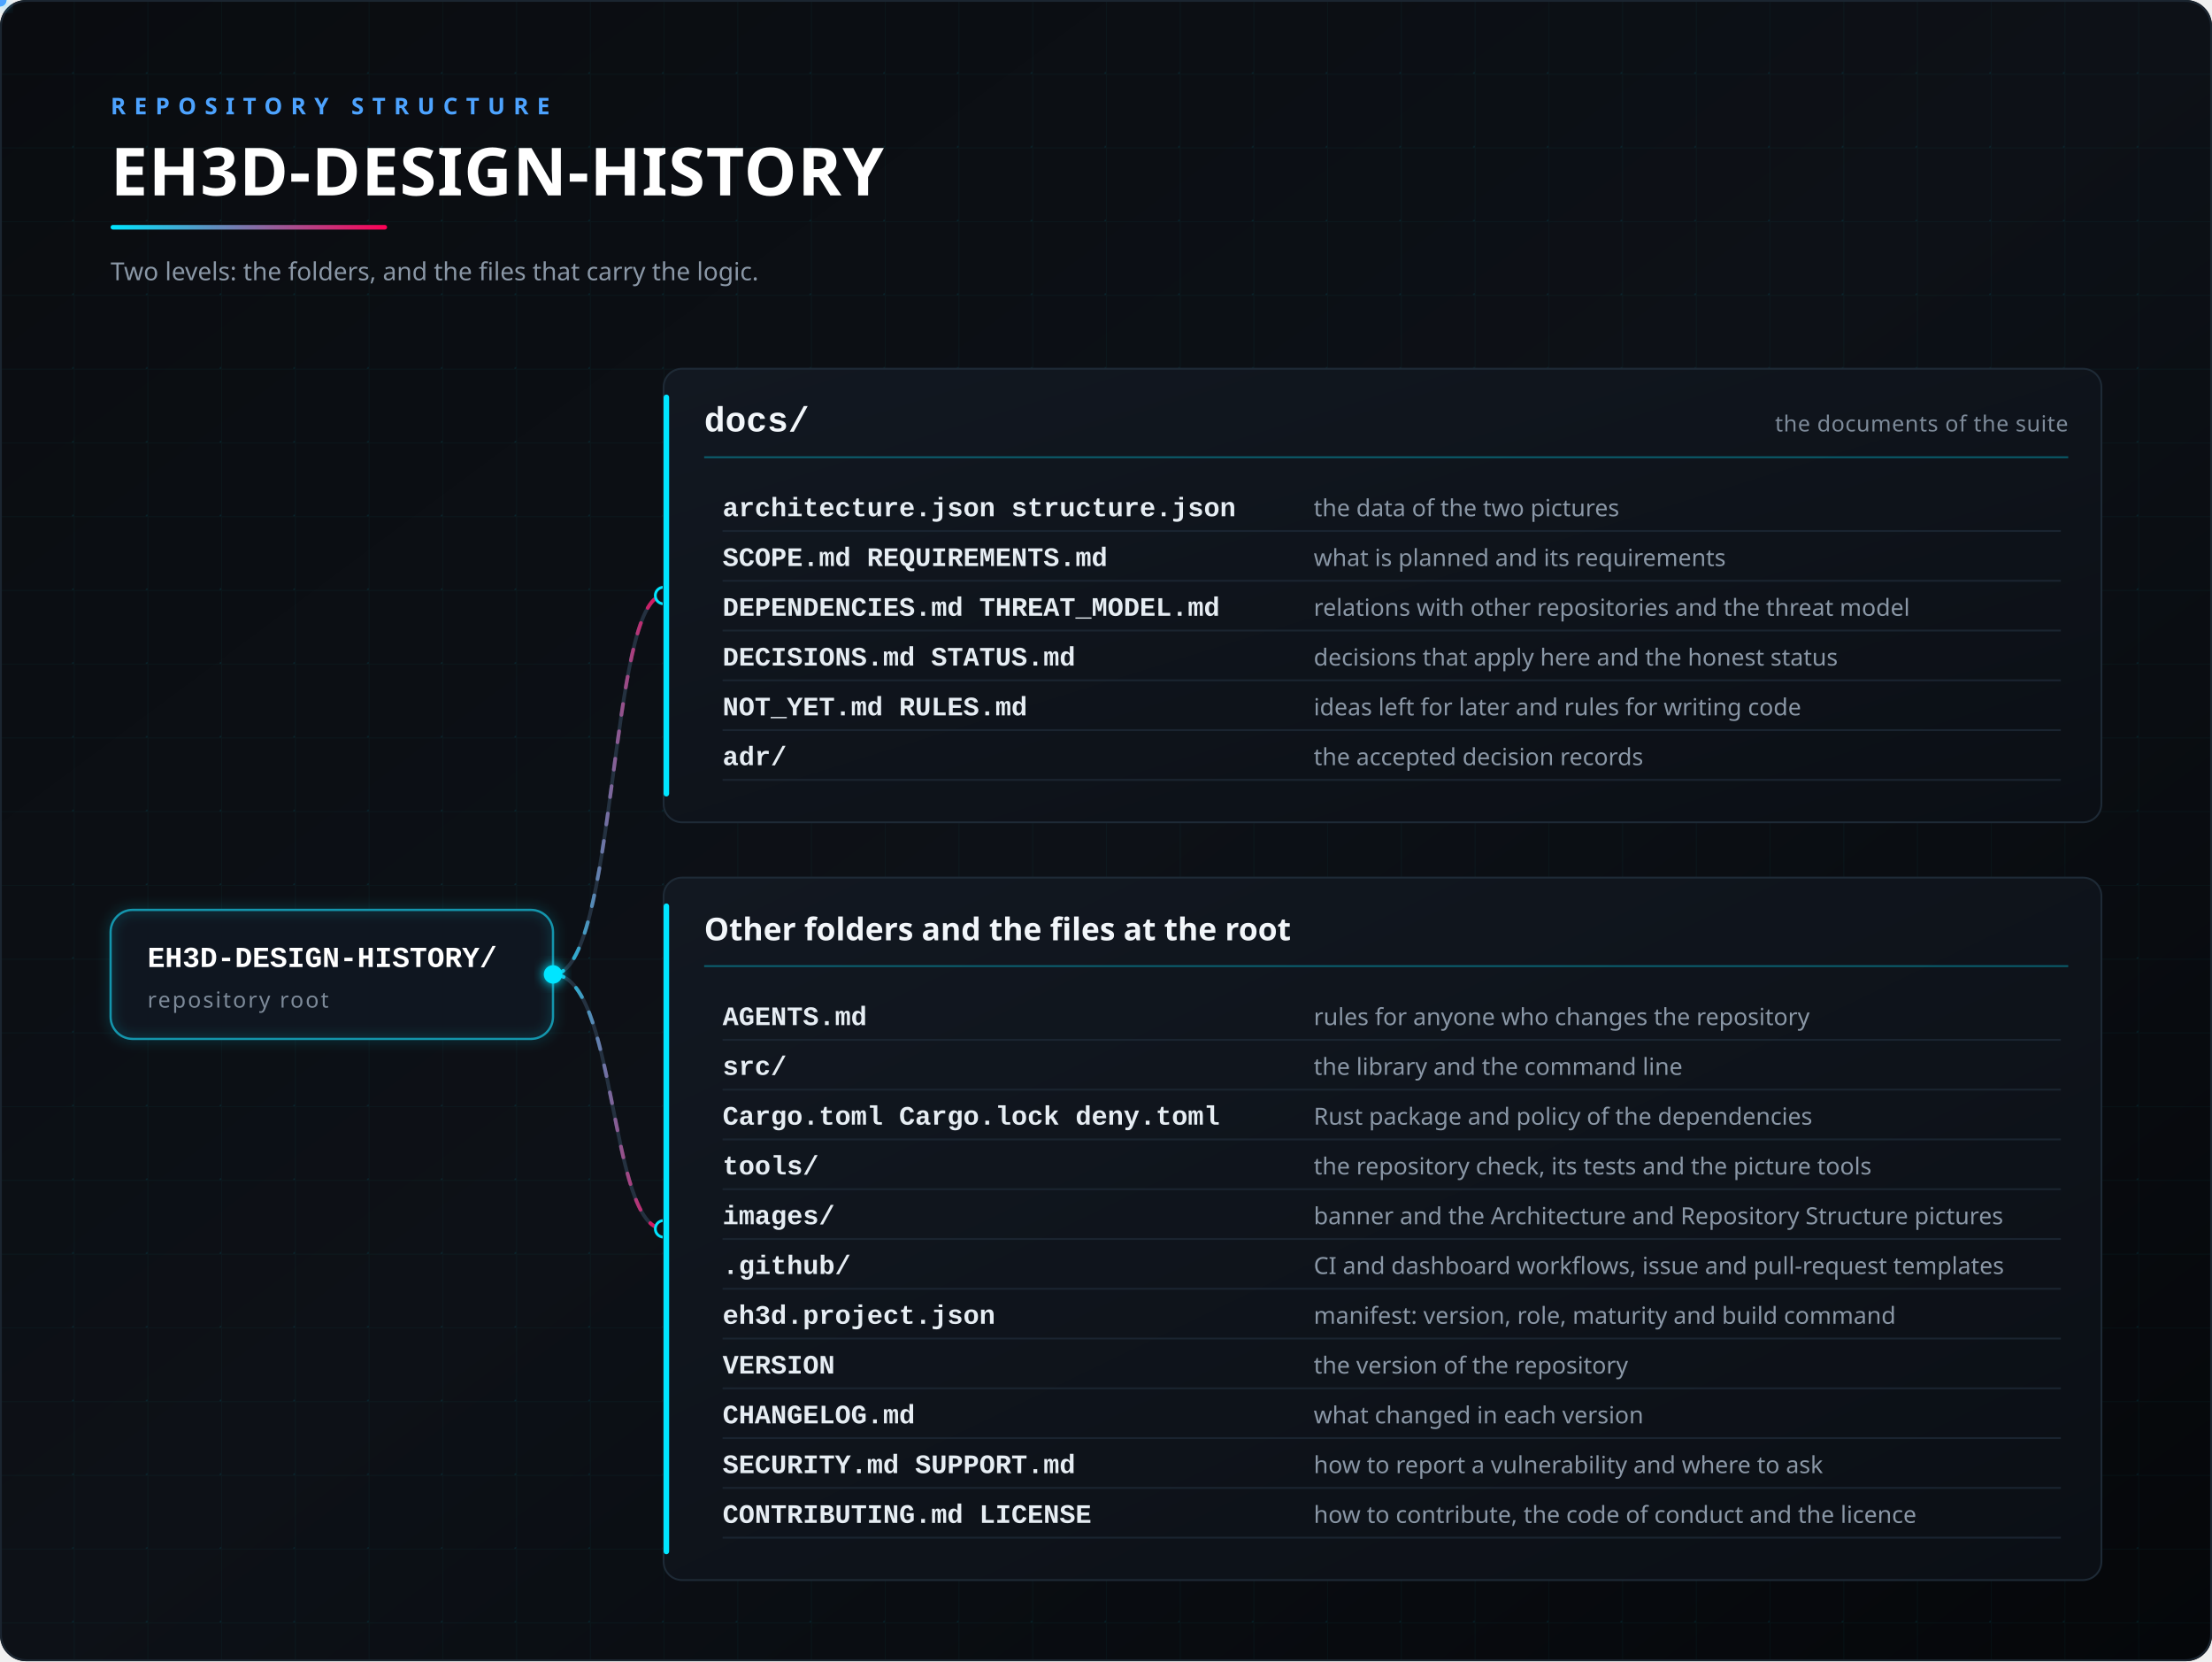
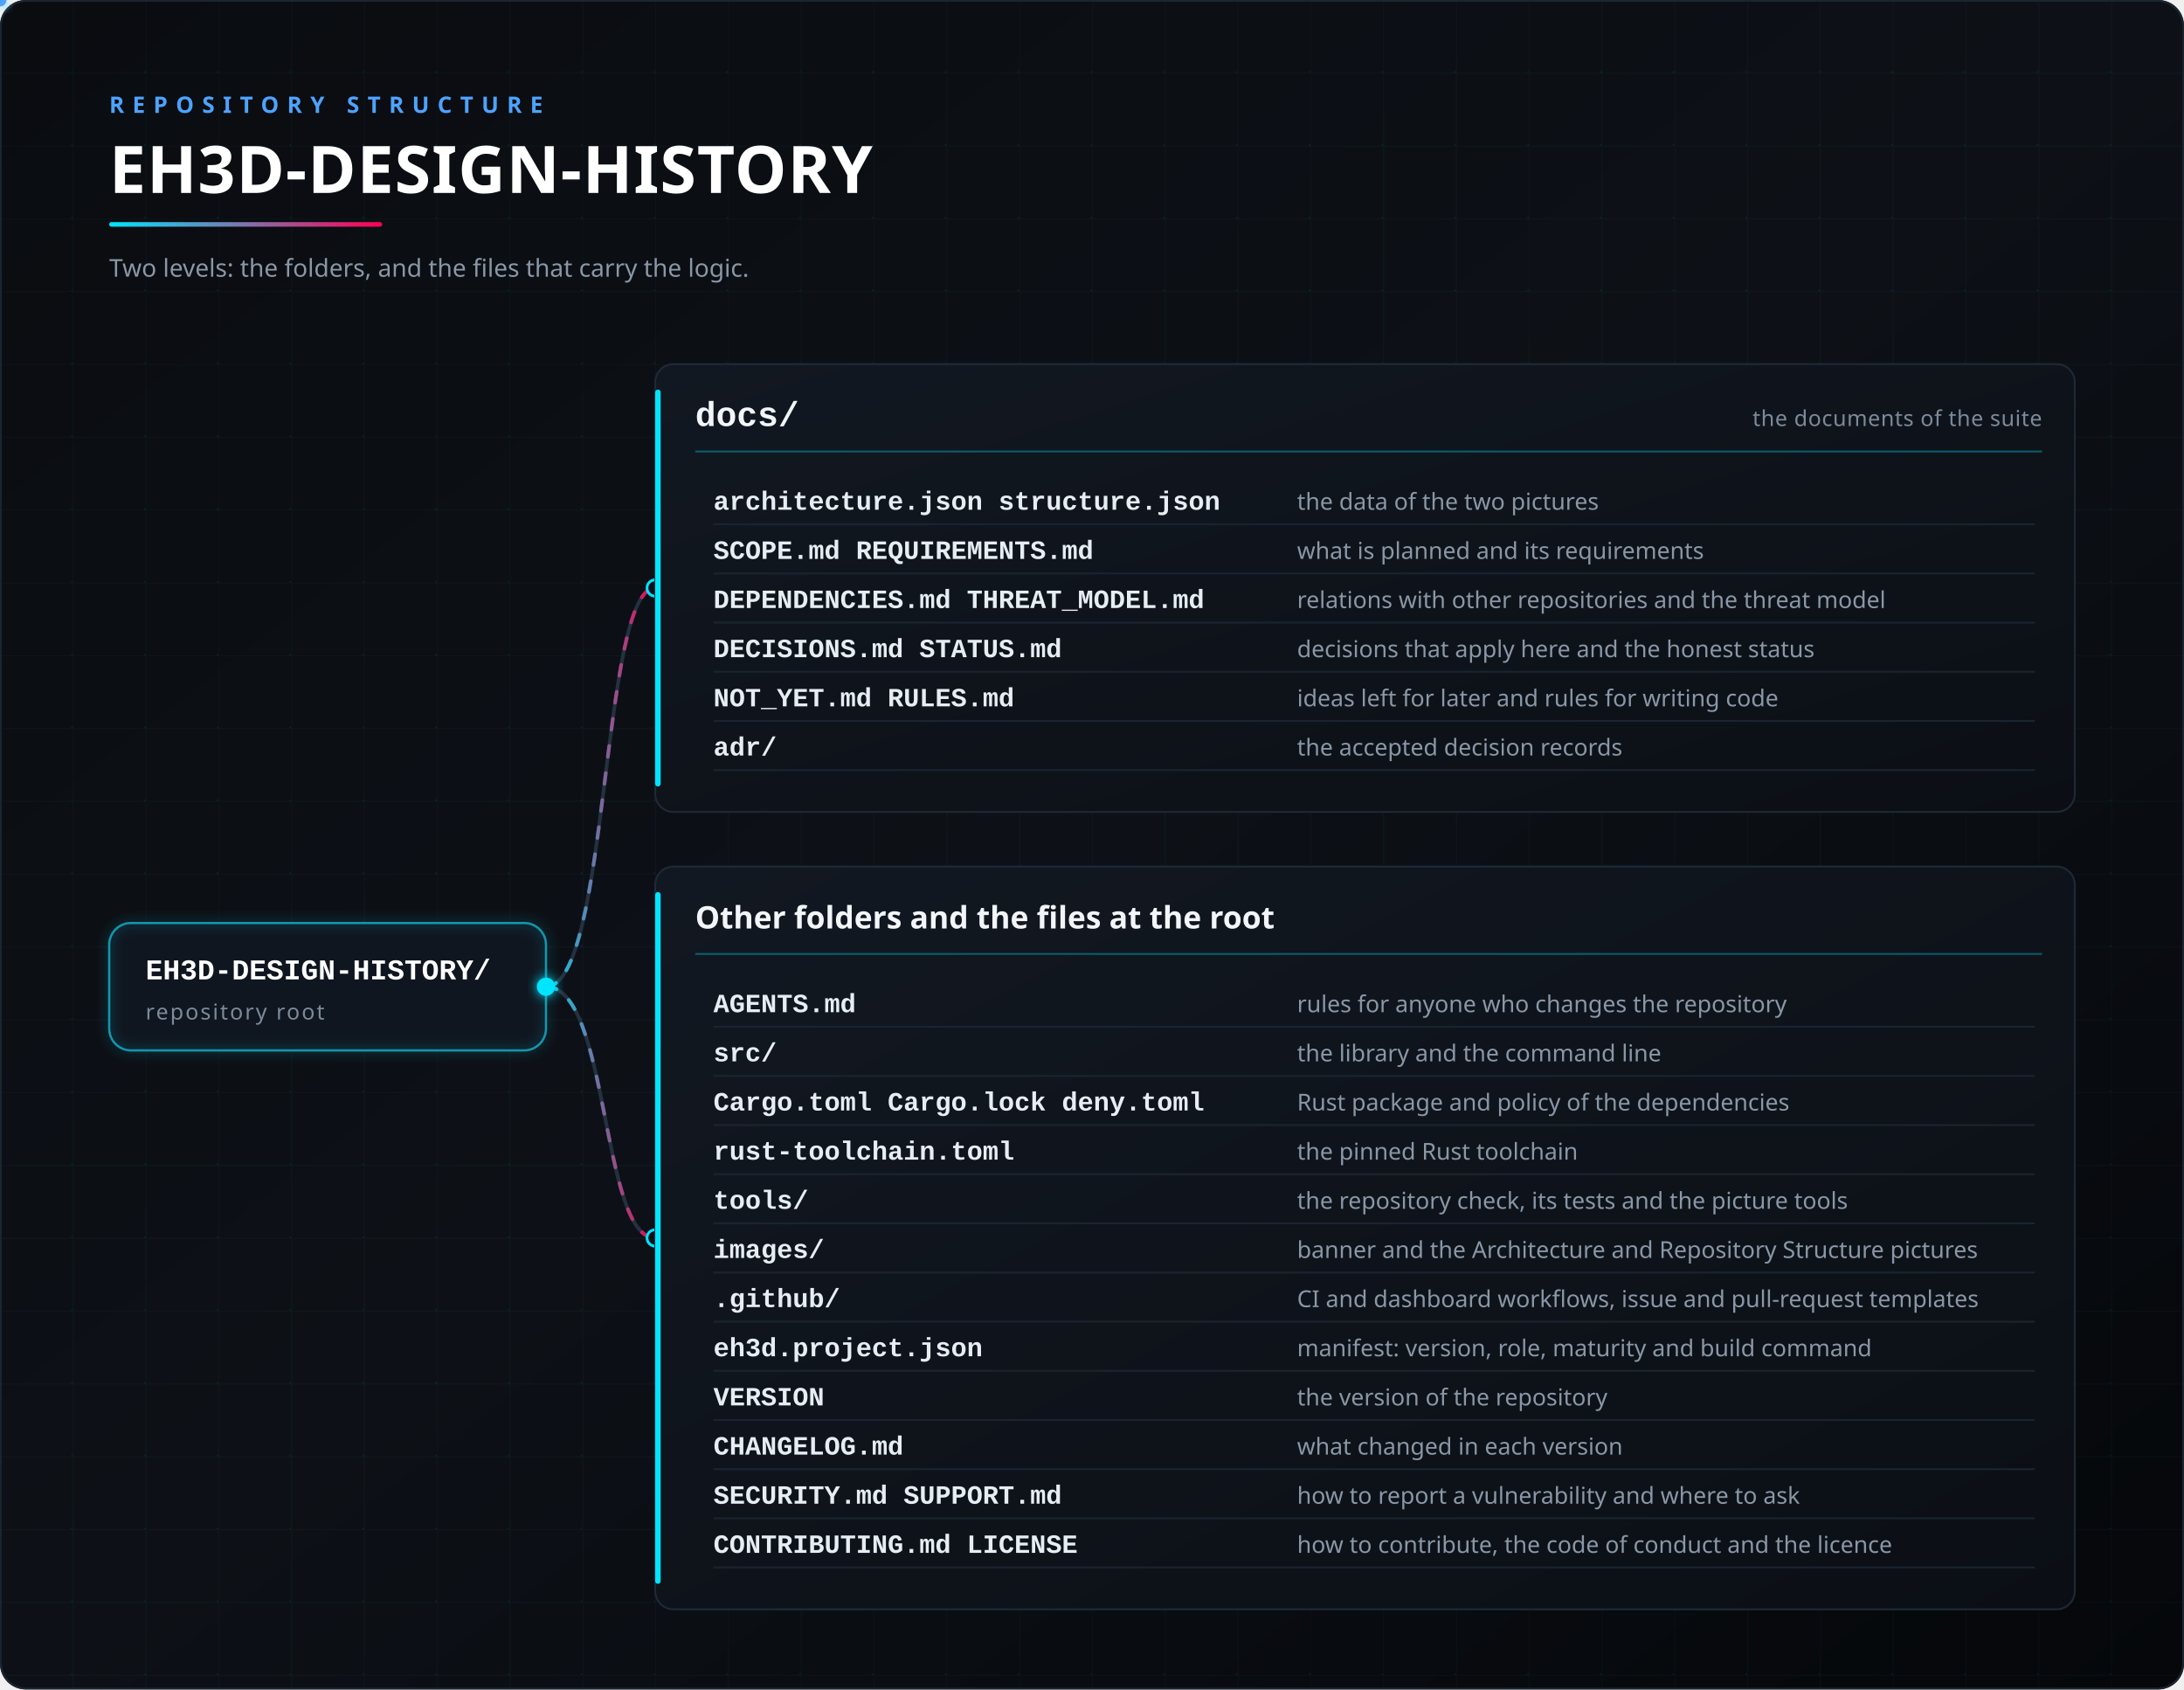
- <svg xmlns="http://www.w3.org/2000/svg" viewBox="0 0 1200 901" width="100%" role="img" aria-labelledby="t d">
+ <svg xmlns="http://www.w3.org/2000/svg" viewBox="0 0 1200 928" width="100%" role="img" aria-labelledby="t d">
  <defs>
    <linearGradient id="bg" x1="0" y1="0" x2="1" y2="1">
      <stop offset="0" stop-color="#0A0C10" />
      <stop offset="0.5" stop-color="#0D1117" />
      <stop offset="1" stop-color="#05070A" />
    </linearGradient>
    <linearGradient id="card" x1="0" y1="0" x2="1" y2="1">
      <stop offset="0" stop-color="#121821" />
      <stop offset="1" stop-color="#0B0F15" />
    </linearGradient>
    <linearGradient id="line" x1="0" y1="0" x2="1" y2="0">
      <stop offset="0" stop-color="#00E5FF" />
      <stop offset="1" stop-color="#FF0055" />
    </linearGradient>
    <filter id="glow" x="-50%" y="-50%" width="200%" height="200%">
      <feGaussianBlur stdDeviation="3" result="b" />
      <feMerge>
        <feMergeNode in="b" />
        <feMergeNode in="SourceGraphic" />
      </feMerge>
    </filter>
    <pattern id="grid" width="40" height="40" patternUnits="userSpaceOnUse">
      <path d="M40 0H0V40" fill="none" stroke="#00E5FF" stroke-opacity="0.035" />
      <circle cx="40" cy="40" r="1" fill="#00E5FF" fill-opacity="0.09" />
    </pattern>
  </defs>
-   <rect width="1200" height="901" rx="14" fill="url(#bg)" />
-   <rect width="1200" height="901" rx="14" fill="url(#grid)" />
-   <rect x="0.5" y="0.5" width="1199" height="900" rx="14" fill="none" stroke="#1B2530" />
+   <rect width="1200" height="928" rx="14" fill="url(#bg)" />
+   <rect width="1200" height="928" rx="14" fill="url(#grid)" />
+   <rect x="0.5" y="0.5" width="1199" height="927" rx="14" fill="none" stroke="#1B2530" />
  <text x="60" y="62" font-family="'Segoe UI','Noto Sans','Noto Sans CJK SC','Microsoft YaHei','Yu Gothic','Helvetica Neue',Helvetica,Arial,sans-serif" font-size="12.5" font-weight="600" fill="#4DA3FF" text-anchor="start" letter-spacing="4.5">REPOSITORY STRUCTURE</text>
  <text x="60" y="106" font-family="'Segoe UI','Noto Sans','Noto Sans CJK SC','Microsoft YaHei','Yu Gothic','Helvetica Neue',Helvetica,Arial,sans-serif" font-size="36" font-weight="700" fill="#FFFFFF" text-anchor="start" letter-spacing="0.5">EH3D-DESIGN-HISTORY</text>
  <rect x="60" y="122" width="150" height="2.5" rx="1.25" fill="url(#line)">
    <animate attributeName="width" values="40;150;150" keyTimes="0;0.4;1" dur="3s" repeatCount="indefinite" />
  </rect>
  <text x="60" y="152" font-family="'Segoe UI','Noto Sans','Noto Sans CJK SC','Microsoft YaHei','Yu Gothic','Helvetica Neue',Helvetica,Arial,sans-serif" font-size="13.5" font-weight="400" fill="#8A97A6" text-anchor="start">Two levels: the folders, and the files that carry the logic.</text>
-   <path id="c0" d="M300,528.5 C335,528.5 330,323 360,323" fill="none" stroke="#243140" stroke-width="2" />
-   <path d="M300,528.5 C335,528.5 330,323 360,323" fill="none" stroke="url(#line)" stroke-width="2" stroke-linecap="round" stroke-dasharray="6 9" opacity="0.9">
+   <path id="c0" d="M300,542 C335,542 330,323 360,323" fill="none" stroke="#243140" stroke-width="2" />
+   <path d="M300,542 C335,542 330,323 360,323" fill="none" stroke="url(#line)" stroke-width="2" stroke-linecap="round" stroke-dasharray="6 9" opacity="0.9">
    <animate attributeName="stroke-dashoffset" from="0" to="-30" dur="1.6s" repeatCount="indefinite" />
  </path>
  <circle cx="360" cy="323" r="4.5" fill="#0D1117" stroke="#00E5FF" stroke-width="1.5" />
-   <path id="c1" d="M300,528.5 C335,528.5 330,666.5 360,666.5" fill="none" stroke="#243140" stroke-width="2" />
-   <path d="M300,528.5 C335,528.5 330,666.5 360,666.5" fill="none" stroke="url(#line)" stroke-width="2" stroke-linecap="round" stroke-dasharray="6 9" opacity="0.9">
+   <path id="c1" d="M300,542 C335,542 330,680 360,680" fill="none" stroke="#243140" stroke-width="2" />
+   <path d="M300,542 C335,542 330,680 360,680" fill="none" stroke="url(#line)" stroke-width="2" stroke-linecap="round" stroke-dasharray="6 9" opacity="0.9">
    <animate attributeName="stroke-dashoffset" from="0" to="-30" dur="1.6s" repeatCount="indefinite" />
  </path>
-   <circle cx="360" cy="666.5" r="4.5" fill="#0D1117" stroke="#00E5FF" stroke-width="1.5" />
+   <circle cx="360" cy="680" r="4.5" fill="#0D1117" stroke="#00E5FF" stroke-width="1.5" />
  <circle r="3.5" fill="#00E5FF" filter="url(#glow)">
    <animateMotion dur="3.4s" repeatCount="indefinite">
      <mpath href="#c0" />
    </animateMotion>
  </circle>
  <circle r="3.5" fill="#4DA3FF" filter="url(#glow)">
    <animateMotion dur="4.2s" repeatCount="indefinite">
      <mpath href="#c1" />
    </animateMotion>
  </circle>
-   <rect x="60" y="493.5" width="240" height="70" rx="12" fill="#0F1620" stroke="#2A3A4C" stroke-width="1.2" />
-   <rect x="60" y="493.5" width="240" height="70" rx="12" fill="none" stroke="#00E5FF" stroke-opacity="0.5" stroke-width="1.2" filter="url(#glow)">
+   <rect x="60" y="507" width="240" height="70" rx="12" fill="#0F1620" stroke="#2A3A4C" stroke-width="1.2" />
+   <rect x="60" y="507" width="240" height="70" rx="12" fill="none" stroke="#00E5FF" stroke-opacity="0.5" stroke-width="1.2" filter="url(#glow)">
    <animate attributeName="stroke-opacity" values="0.15;0.6;0.15" dur="3.6s" repeatCount="indefinite" />
  </rect>
-   <text x="80" y="524.5" font-family="'JetBrains Mono','Cascadia Code','SFMono-Regular',Consolas,'Liberation Mono',monospace" font-size="15.8" font-weight="700" fill="#FFFFFF" text-anchor="start">EH3D-DESIGN-HISTORY/</text>
-   <text x="80" y="546.5" font-family="'Segoe UI','Noto Sans','Noto Sans CJK SC','Microsoft YaHei','Yu Gothic','Helvetica Neue',Helvetica,Arial,sans-serif" font-size="12" font-weight="400" fill="#7D8A99" text-anchor="start" letter-spacing="1">repository root</text>
-   <circle cx="300" cy="528.5" r="5" fill="#00E5FF" filter="url(#glow)" />
+   <text x="80" y="538" font-family="'JetBrains Mono','Cascadia Code','SFMono-Regular',Consolas,'Liberation Mono',monospace" font-size="15.8" font-weight="700" fill="#FFFFFF" text-anchor="start">EH3D-DESIGN-HISTORY/</text>
+   <text x="80" y="560" font-family="'Segoe UI','Noto Sans','Noto Sans CJK SC','Microsoft YaHei','Yu Gothic','Helvetica Neue',Helvetica,Arial,sans-serif" font-size="12" font-weight="400" fill="#7D8A99" text-anchor="start" letter-spacing="1">repository root</text>
+   <circle cx="300" cy="542" r="5" fill="#00E5FF" filter="url(#glow)" />
  <rect x="360" y="200" width="780" height="246" rx="10" fill="url(#card)" stroke="#1E2A36" stroke-width="1" />
  <rect x="360" y="214" width="3" height="218" rx="1.5" fill="#00E5FF">
    <animate attributeName="opacity" values="0.55;1;0.55" dur="4s" begin="0s" repeatCount="indefinite" />
  </rect>
  <text x="382" y="234" font-family="'JetBrains Mono','Cascadia Code','SFMono-Regular',Consolas,'Liberation Mono',monospace" font-size="19" font-weight="700" fill="#F2F6FA" text-anchor="start">docs/</text>
  <text x="1122" y="234" font-family="'Segoe UI','Noto Sans','Noto Sans CJK SC','Microsoft YaHei','Yu Gothic','Helvetica Neue',Helvetica,Arial,sans-serif" font-size="12" font-weight="400" fill="#7D8A99" text-anchor="end" letter-spacing="0.3">the documents of the suite</text>
  <line x1="382" y1="248" x2="1122" y2="248" stroke="#00E5FF" stroke-opacity="0.35" stroke-width="1" />
  <text x="392" y="280" font-family="'JetBrains Mono','Cascadia Code','SFMono-Regular',Consolas,'Liberation Mono',monospace" font-size="14.5" font-weight="600" fill="#E6EDF3" text-anchor="start">architecture.json  structure.json</text>
  <text x="712.67" y="280" font-family="'Segoe UI','Noto Sans','Noto Sans CJK SC','Microsoft YaHei','Yu Gothic','Helvetica Neue',Helvetica,Arial,sans-serif" font-size="12.8" font-weight="400" fill="#8A97A6" text-anchor="start">the data of the two pictures</text>
  <line x1="392" y1="288" x2="1118" y2="288" stroke="#1A2430" stroke-width="1" />
  <text x="392" y="307" font-family="'JetBrains Mono','Cascadia Code','SFMono-Regular',Consolas,'Liberation Mono',monospace" font-size="14.5" font-weight="600" fill="#E6EDF3" text-anchor="start">SCOPE.md  REQUIREMENTS.md</text>
  <text x="712.67" y="307" font-family="'Segoe UI','Noto Sans','Noto Sans CJK SC','Microsoft YaHei','Yu Gothic','Helvetica Neue',Helvetica,Arial,sans-serif" font-size="12.8" font-weight="400" fill="#8A97A6" text-anchor="start">what is planned and its requirements</text>
  <line x1="392" y1="315" x2="1118" y2="315" stroke="#1A2430" stroke-width="1" />
  <text x="392" y="334" font-family="'JetBrains Mono','Cascadia Code','SFMono-Regular',Consolas,'Liberation Mono',monospace" font-size="14.5" font-weight="600" fill="#E6EDF3" text-anchor="start">DEPENDENCIES.md  THREAT_MODEL.md</text>
  <text x="712.67" y="334" font-family="'Segoe UI','Noto Sans','Noto Sans CJK SC','Microsoft YaHei','Yu Gothic','Helvetica Neue',Helvetica,Arial,sans-serif" font-size="12.8" font-weight="400" fill="#8A97A6" text-anchor="start">relations with other repositories and the threat model</text>
  <line x1="392" y1="342" x2="1118" y2="342" stroke="#1A2430" stroke-width="1" />
  <text x="392" y="361" font-family="'JetBrains Mono','Cascadia Code','SFMono-Regular',Consolas,'Liberation Mono',monospace" font-size="14.5" font-weight="600" fill="#E6EDF3" text-anchor="start">DECISIONS.md  STATUS.md</text>
  <text x="712.67" y="361" font-family="'Segoe UI','Noto Sans','Noto Sans CJK SC','Microsoft YaHei','Yu Gothic','Helvetica Neue',Helvetica,Arial,sans-serif" font-size="12.8" font-weight="400" fill="#8A97A6" text-anchor="start">decisions that apply here and the honest status</text>
  <line x1="392" y1="369" x2="1118" y2="369" stroke="#1A2430" stroke-width="1" />
  <text x="392" y="388" font-family="'JetBrains Mono','Cascadia Code','SFMono-Regular',Consolas,'Liberation Mono',monospace" font-size="14.5" font-weight="600" fill="#E6EDF3" text-anchor="start">NOT_YET.md  RULES.md</text>
  <text x="712.67" y="388" font-family="'Segoe UI','Noto Sans','Noto Sans CJK SC','Microsoft YaHei','Yu Gothic','Helvetica Neue',Helvetica,Arial,sans-serif" font-size="12.8" font-weight="400" fill="#8A97A6" text-anchor="start">ideas left for later and rules for writing code</text>
  <line x1="392" y1="396" x2="1118" y2="396" stroke="#1A2430" stroke-width="1" />
  <text x="392" y="415" font-family="'JetBrains Mono','Cascadia Code','SFMono-Regular',Consolas,'Liberation Mono',monospace" font-size="14.5" font-weight="600" fill="#E6EDF3" text-anchor="start">adr/</text>
  <text x="712.67" y="415" font-family="'Segoe UI','Noto Sans','Noto Sans CJK SC','Microsoft YaHei','Yu Gothic','Helvetica Neue',Helvetica,Arial,sans-serif" font-size="12.8" font-weight="400" fill="#8A97A6" text-anchor="start">the accepted decision records</text>
  <line x1="392" y1="423" x2="1118" y2="423" stroke="#1A2430" stroke-width="1" />
-   <rect x="360" y="476" width="780" height="381" rx="10" fill="url(#card)" stroke="#1E2A36" stroke-width="1" />
-   <rect x="360" y="490" width="3" height="353" rx="1.5" fill="#00E5FF">
+   <rect x="360" y="476" width="780" height="408" rx="10" fill="url(#card)" stroke="#1E2A36" stroke-width="1" />
+   <rect x="360" y="490" width="3" height="380" rx="1.5" fill="#00E5FF">
    <animate attributeName="opacity" values="0.55;1;0.55" dur="4s" begin="0.6s" repeatCount="indefinite" />
  </rect>
  <text x="382" y="510" font-family="'Segoe UI','Noto Sans','Noto Sans CJK SC','Microsoft YaHei','Yu Gothic','Helvetica Neue',Helvetica,Arial,sans-serif" font-size="17" font-weight="700" fill="#F2F6FA" text-anchor="start">Other folders and the files at the root</text>
  <line x1="382" y1="524" x2="1122" y2="524" stroke="#00E5FF" stroke-opacity="0.35" stroke-width="1" />
  <text x="392" y="556" font-family="'JetBrains Mono','Cascadia Code','SFMono-Regular',Consolas,'Liberation Mono',monospace" font-size="14.5" font-weight="600" fill="#E6EDF3" text-anchor="start">AGENTS.md</text>
  <text x="712.67" y="556" font-family="'Segoe UI','Noto Sans','Noto Sans CJK SC','Microsoft YaHei','Yu Gothic','Helvetica Neue',Helvetica,Arial,sans-serif" font-size="12.8" font-weight="400" fill="#8A97A6" text-anchor="start">rules for anyone who changes the repository</text>
  <line x1="392" y1="564" x2="1118" y2="564" stroke="#1A2430" stroke-width="1" />
  <text x="392" y="583" font-family="'JetBrains Mono','Cascadia Code','SFMono-Regular',Consolas,'Liberation Mono',monospace" font-size="14.5" font-weight="600" fill="#E6EDF3" text-anchor="start">src/</text>
  <text x="712.67" y="583" font-family="'Segoe UI','Noto Sans','Noto Sans CJK SC','Microsoft YaHei','Yu Gothic','Helvetica Neue',Helvetica,Arial,sans-serif" font-size="12.8" font-weight="400" fill="#8A97A6" text-anchor="start">the library and the command line</text>
  <line x1="392" y1="591" x2="1118" y2="591" stroke="#1A2430" stroke-width="1" />
  <text x="392" y="610" font-family="'JetBrains Mono','Cascadia Code','SFMono-Regular',Consolas,'Liberation Mono',monospace" font-size="14.5" font-weight="600" fill="#E6EDF3" text-anchor="start">Cargo.toml  Cargo.lock  deny.toml</text>
  <text x="712.67" y="610" font-family="'Segoe UI','Noto Sans','Noto Sans CJK SC','Microsoft YaHei','Yu Gothic','Helvetica Neue',Helvetica,Arial,sans-serif" font-size="12.8" font-weight="400" fill="#8A97A6" text-anchor="start">Rust package and policy of the dependencies</text>
  <line x1="392" y1="618" x2="1118" y2="618" stroke="#1A2430" stroke-width="1" />
-   <text x="392" y="637" font-family="'JetBrains Mono','Cascadia Code','SFMono-Regular',Consolas,'Liberation Mono',monospace" font-size="14.5" font-weight="600" fill="#E6EDF3" text-anchor="start">tools/</text>
-   <text x="712.67" y="637" font-family="'Segoe UI','Noto Sans','Noto Sans CJK SC','Microsoft YaHei','Yu Gothic','Helvetica Neue',Helvetica,Arial,sans-serif" font-size="12.8" font-weight="400" fill="#8A97A6" text-anchor="start">the repository check, its tests and the picture tools</text>
+   <text x="392" y="637" font-family="'JetBrains Mono','Cascadia Code','SFMono-Regular',Consolas,'Liberation Mono',monospace" font-size="14.5" font-weight="600" fill="#E6EDF3" text-anchor="start">rust-toolchain.toml</text>
+   <text x="712.67" y="637" font-family="'Segoe UI','Noto Sans','Noto Sans CJK SC','Microsoft YaHei','Yu Gothic','Helvetica Neue',Helvetica,Arial,sans-serif" font-size="12.8" font-weight="400" fill="#8A97A6" text-anchor="start">the pinned Rust toolchain</text>
  <line x1="392" y1="645" x2="1118" y2="645" stroke="#1A2430" stroke-width="1" />
-   <text x="392" y="664" font-family="'JetBrains Mono','Cascadia Code','SFMono-Regular',Consolas,'Liberation Mono',monospace" font-size="14.5" font-weight="600" fill="#E6EDF3" text-anchor="start">images/</text>
-   <text x="712.67" y="664" font-family="'Segoe UI','Noto Sans','Noto Sans CJK SC','Microsoft YaHei','Yu Gothic','Helvetica Neue',Helvetica,Arial,sans-serif" font-size="12.8" font-weight="400" fill="#8A97A6" text-anchor="start">banner and the Architecture and Repository Structure pictures</text>
+   <text x="392" y="664" font-family="'JetBrains Mono','Cascadia Code','SFMono-Regular',Consolas,'Liberation Mono',monospace" font-size="14.5" font-weight="600" fill="#E6EDF3" text-anchor="start">tools/</text>
+   <text x="712.67" y="664" font-family="'Segoe UI','Noto Sans','Noto Sans CJK SC','Microsoft YaHei','Yu Gothic','Helvetica Neue',Helvetica,Arial,sans-serif" font-size="12.8" font-weight="400" fill="#8A97A6" text-anchor="start">the repository check, its tests and the picture tools</text>
  <line x1="392" y1="672" x2="1118" y2="672" stroke="#1A2430" stroke-width="1" />
-   <text x="392" y="691" font-family="'JetBrains Mono','Cascadia Code','SFMono-Regular',Consolas,'Liberation Mono',monospace" font-size="14.5" font-weight="600" fill="#E6EDF3" text-anchor="start">.github/</text>
-   <text x="712.67" y="691" font-family="'Segoe UI','Noto Sans','Noto Sans CJK SC','Microsoft YaHei','Yu Gothic','Helvetica Neue',Helvetica,Arial,sans-serif" font-size="12.8" font-weight="400" fill="#8A97A6" text-anchor="start">CI and dashboard workflows, issue and pull-request templates</text>
+   <text x="392" y="691" font-family="'JetBrains Mono','Cascadia Code','SFMono-Regular',Consolas,'Liberation Mono',monospace" font-size="14.5" font-weight="600" fill="#E6EDF3" text-anchor="start">images/</text>
+   <text x="712.67" y="691" font-family="'Segoe UI','Noto Sans','Noto Sans CJK SC','Microsoft YaHei','Yu Gothic','Helvetica Neue',Helvetica,Arial,sans-serif" font-size="12.8" font-weight="400" fill="#8A97A6" text-anchor="start">banner and the Architecture and Repository Structure pictures</text>
  <line x1="392" y1="699" x2="1118" y2="699" stroke="#1A2430" stroke-width="1" />
-   <text x="392" y="718" font-family="'JetBrains Mono','Cascadia Code','SFMono-Regular',Consolas,'Liberation Mono',monospace" font-size="14.5" font-weight="600" fill="#E6EDF3" text-anchor="start">eh3d.project.json</text>
-   <text x="712.67" y="718" font-family="'Segoe UI','Noto Sans','Noto Sans CJK SC','Microsoft YaHei','Yu Gothic','Helvetica Neue',Helvetica,Arial,sans-serif" font-size="12.8" font-weight="400" fill="#8A97A6" text-anchor="start">manifest: version, role, maturity and build command</text>
+   <text x="392" y="718" font-family="'JetBrains Mono','Cascadia Code','SFMono-Regular',Consolas,'Liberation Mono',monospace" font-size="14.5" font-weight="600" fill="#E6EDF3" text-anchor="start">.github/</text>
+   <text x="712.67" y="718" font-family="'Segoe UI','Noto Sans','Noto Sans CJK SC','Microsoft YaHei','Yu Gothic','Helvetica Neue',Helvetica,Arial,sans-serif" font-size="12.8" font-weight="400" fill="#8A97A6" text-anchor="start">CI and dashboard workflows, issue and pull-request templates</text>
  <line x1="392" y1="726" x2="1118" y2="726" stroke="#1A2430" stroke-width="1" />
-   <text x="392" y="745" font-family="'JetBrains Mono','Cascadia Code','SFMono-Regular',Consolas,'Liberation Mono',monospace" font-size="14.5" font-weight="600" fill="#E6EDF3" text-anchor="start">VERSION</text>
-   <text x="712.67" y="745" font-family="'Segoe UI','Noto Sans','Noto Sans CJK SC','Microsoft YaHei','Yu Gothic','Helvetica Neue',Helvetica,Arial,sans-serif" font-size="12.8" font-weight="400" fill="#8A97A6" text-anchor="start">the version of the repository</text>
+   <text x="392" y="745" font-family="'JetBrains Mono','Cascadia Code','SFMono-Regular',Consolas,'Liberation Mono',monospace" font-size="14.5" font-weight="600" fill="#E6EDF3" text-anchor="start">eh3d.project.json</text>
+   <text x="712.67" y="745" font-family="'Segoe UI','Noto Sans','Noto Sans CJK SC','Microsoft YaHei','Yu Gothic','Helvetica Neue',Helvetica,Arial,sans-serif" font-size="12.8" font-weight="400" fill="#8A97A6" text-anchor="start">manifest: version, role, maturity and build command</text>
  <line x1="392" y1="753" x2="1118" y2="753" stroke="#1A2430" stroke-width="1" />
-   <text x="392" y="772" font-family="'JetBrains Mono','Cascadia Code','SFMono-Regular',Consolas,'Liberation Mono',monospace" font-size="14.5" font-weight="600" fill="#E6EDF3" text-anchor="start">CHANGELOG.md</text>
-   <text x="712.67" y="772" font-family="'Segoe UI','Noto Sans','Noto Sans CJK SC','Microsoft YaHei','Yu Gothic','Helvetica Neue',Helvetica,Arial,sans-serif" font-size="12.8" font-weight="400" fill="#8A97A6" text-anchor="start">what changed in each version</text>
+   <text x="392" y="772" font-family="'JetBrains Mono','Cascadia Code','SFMono-Regular',Consolas,'Liberation Mono',monospace" font-size="14.5" font-weight="600" fill="#E6EDF3" text-anchor="start">VERSION</text>
+   <text x="712.67" y="772" font-family="'Segoe UI','Noto Sans','Noto Sans CJK SC','Microsoft YaHei','Yu Gothic','Helvetica Neue',Helvetica,Arial,sans-serif" font-size="12.8" font-weight="400" fill="#8A97A6" text-anchor="start">the version of the repository</text>
  <line x1="392" y1="780" x2="1118" y2="780" stroke="#1A2430" stroke-width="1" />
-   <text x="392" y="799" font-family="'JetBrains Mono','Cascadia Code','SFMono-Regular',Consolas,'Liberation Mono',monospace" font-size="14.5" font-weight="600" fill="#E6EDF3" text-anchor="start">SECURITY.md  SUPPORT.md</text>
-   <text x="712.67" y="799" font-family="'Segoe UI','Noto Sans','Noto Sans CJK SC','Microsoft YaHei','Yu Gothic','Helvetica Neue',Helvetica,Arial,sans-serif" font-size="12.8" font-weight="400" fill="#8A97A6" text-anchor="start">how to report a vulnerability and where to ask</text>
+   <text x="392" y="799" font-family="'JetBrains Mono','Cascadia Code','SFMono-Regular',Consolas,'Liberation Mono',monospace" font-size="14.5" font-weight="600" fill="#E6EDF3" text-anchor="start">CHANGELOG.md</text>
+   <text x="712.67" y="799" font-family="'Segoe UI','Noto Sans','Noto Sans CJK SC','Microsoft YaHei','Yu Gothic','Helvetica Neue',Helvetica,Arial,sans-serif" font-size="12.8" font-weight="400" fill="#8A97A6" text-anchor="start">what changed in each version</text>
  <line x1="392" y1="807" x2="1118" y2="807" stroke="#1A2430" stroke-width="1" />
-   <text x="392" y="826" font-family="'JetBrains Mono','Cascadia Code','SFMono-Regular',Consolas,'Liberation Mono',monospace" font-size="14.5" font-weight="600" fill="#E6EDF3" text-anchor="start">CONTRIBUTING.md  LICENSE</text>
-   <text x="712.67" y="826" font-family="'Segoe UI','Noto Sans','Noto Sans CJK SC','Microsoft YaHei','Yu Gothic','Helvetica Neue',Helvetica,Arial,sans-serif" font-size="12.8" font-weight="400" fill="#8A97A6" text-anchor="start">how to contribute, the code of conduct and the licence</text>
+   <text x="392" y="826" font-family="'JetBrains Mono','Cascadia Code','SFMono-Regular',Consolas,'Liberation Mono',monospace" font-size="14.5" font-weight="600" fill="#E6EDF3" text-anchor="start">SECURITY.md  SUPPORT.md</text>
+   <text x="712.67" y="826" font-family="'Segoe UI','Noto Sans','Noto Sans CJK SC','Microsoft YaHei','Yu Gothic','Helvetica Neue',Helvetica,Arial,sans-serif" font-size="12.8" font-weight="400" fill="#8A97A6" text-anchor="start">how to report a vulnerability and where to ask</text>
  <line x1="392" y1="834" x2="1118" y2="834" stroke="#1A2430" stroke-width="1" />
+   <text x="392" y="853" font-family="'JetBrains Mono','Cascadia Code','SFMono-Regular',Consolas,'Liberation Mono',monospace" font-size="14.5" font-weight="600" fill="#E6EDF3" text-anchor="start">CONTRIBUTING.md  LICENSE</text>
+   <text x="712.67" y="853" font-family="'Segoe UI','Noto Sans','Noto Sans CJK SC','Microsoft YaHei','Yu Gothic','Helvetica Neue',Helvetica,Arial,sans-serif" font-size="12.8" font-weight="400" fill="#8A97A6" text-anchor="start">how to contribute, the code of conduct and the licence</text>
+   <line x1="392" y1="861" x2="1118" y2="861" stroke="#1A2430" stroke-width="1" />
</svg>
